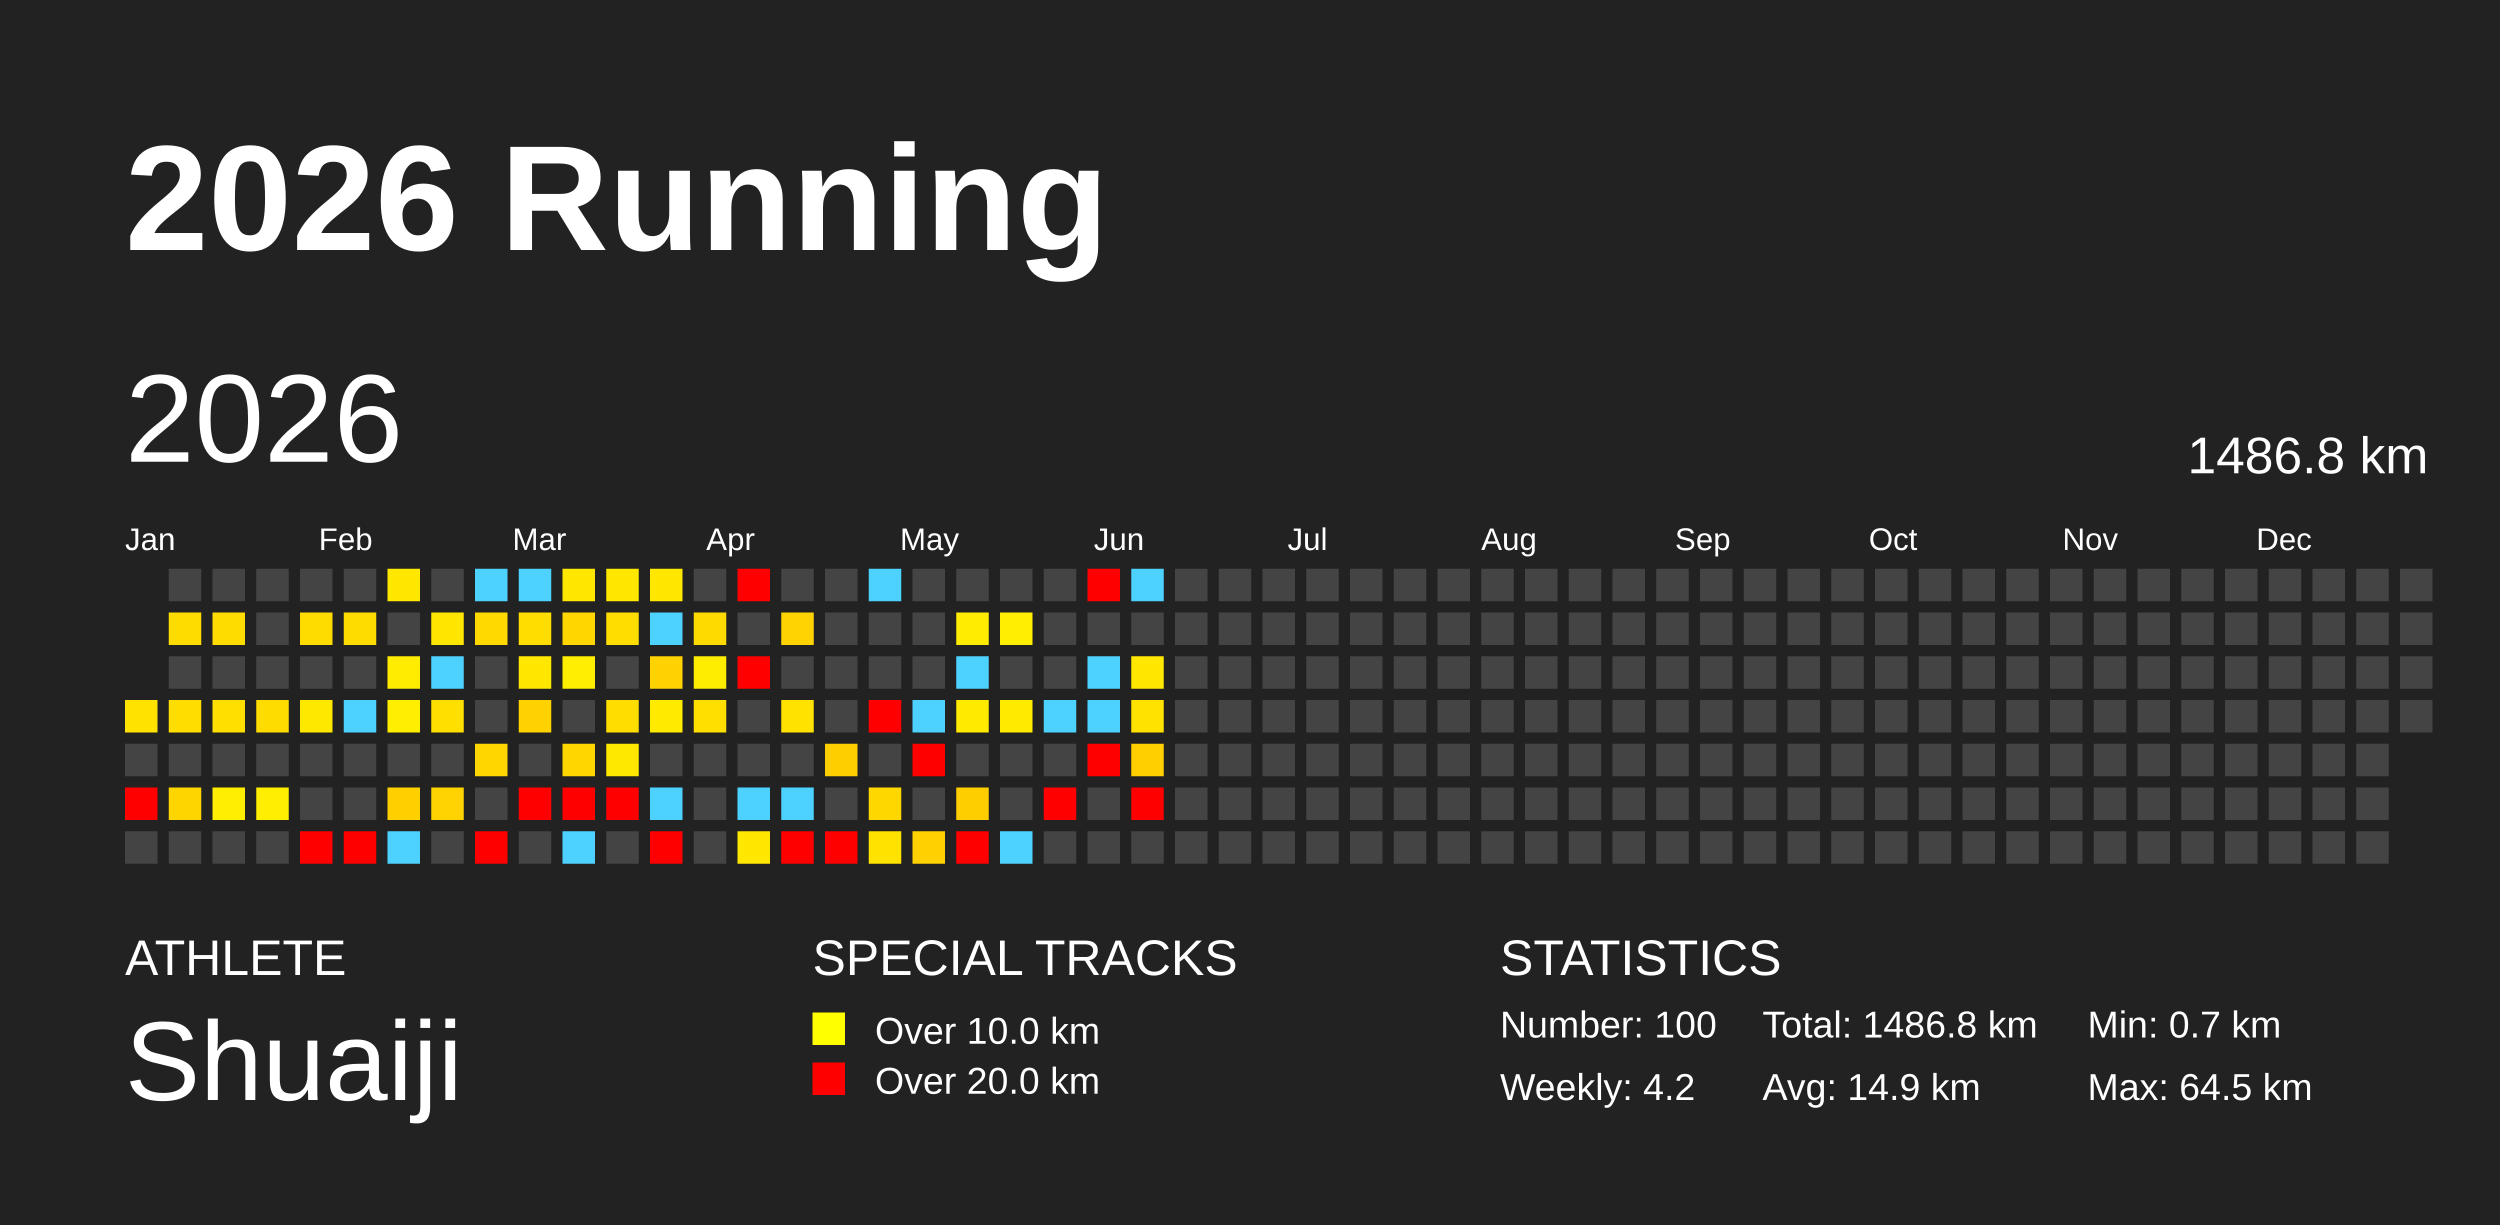
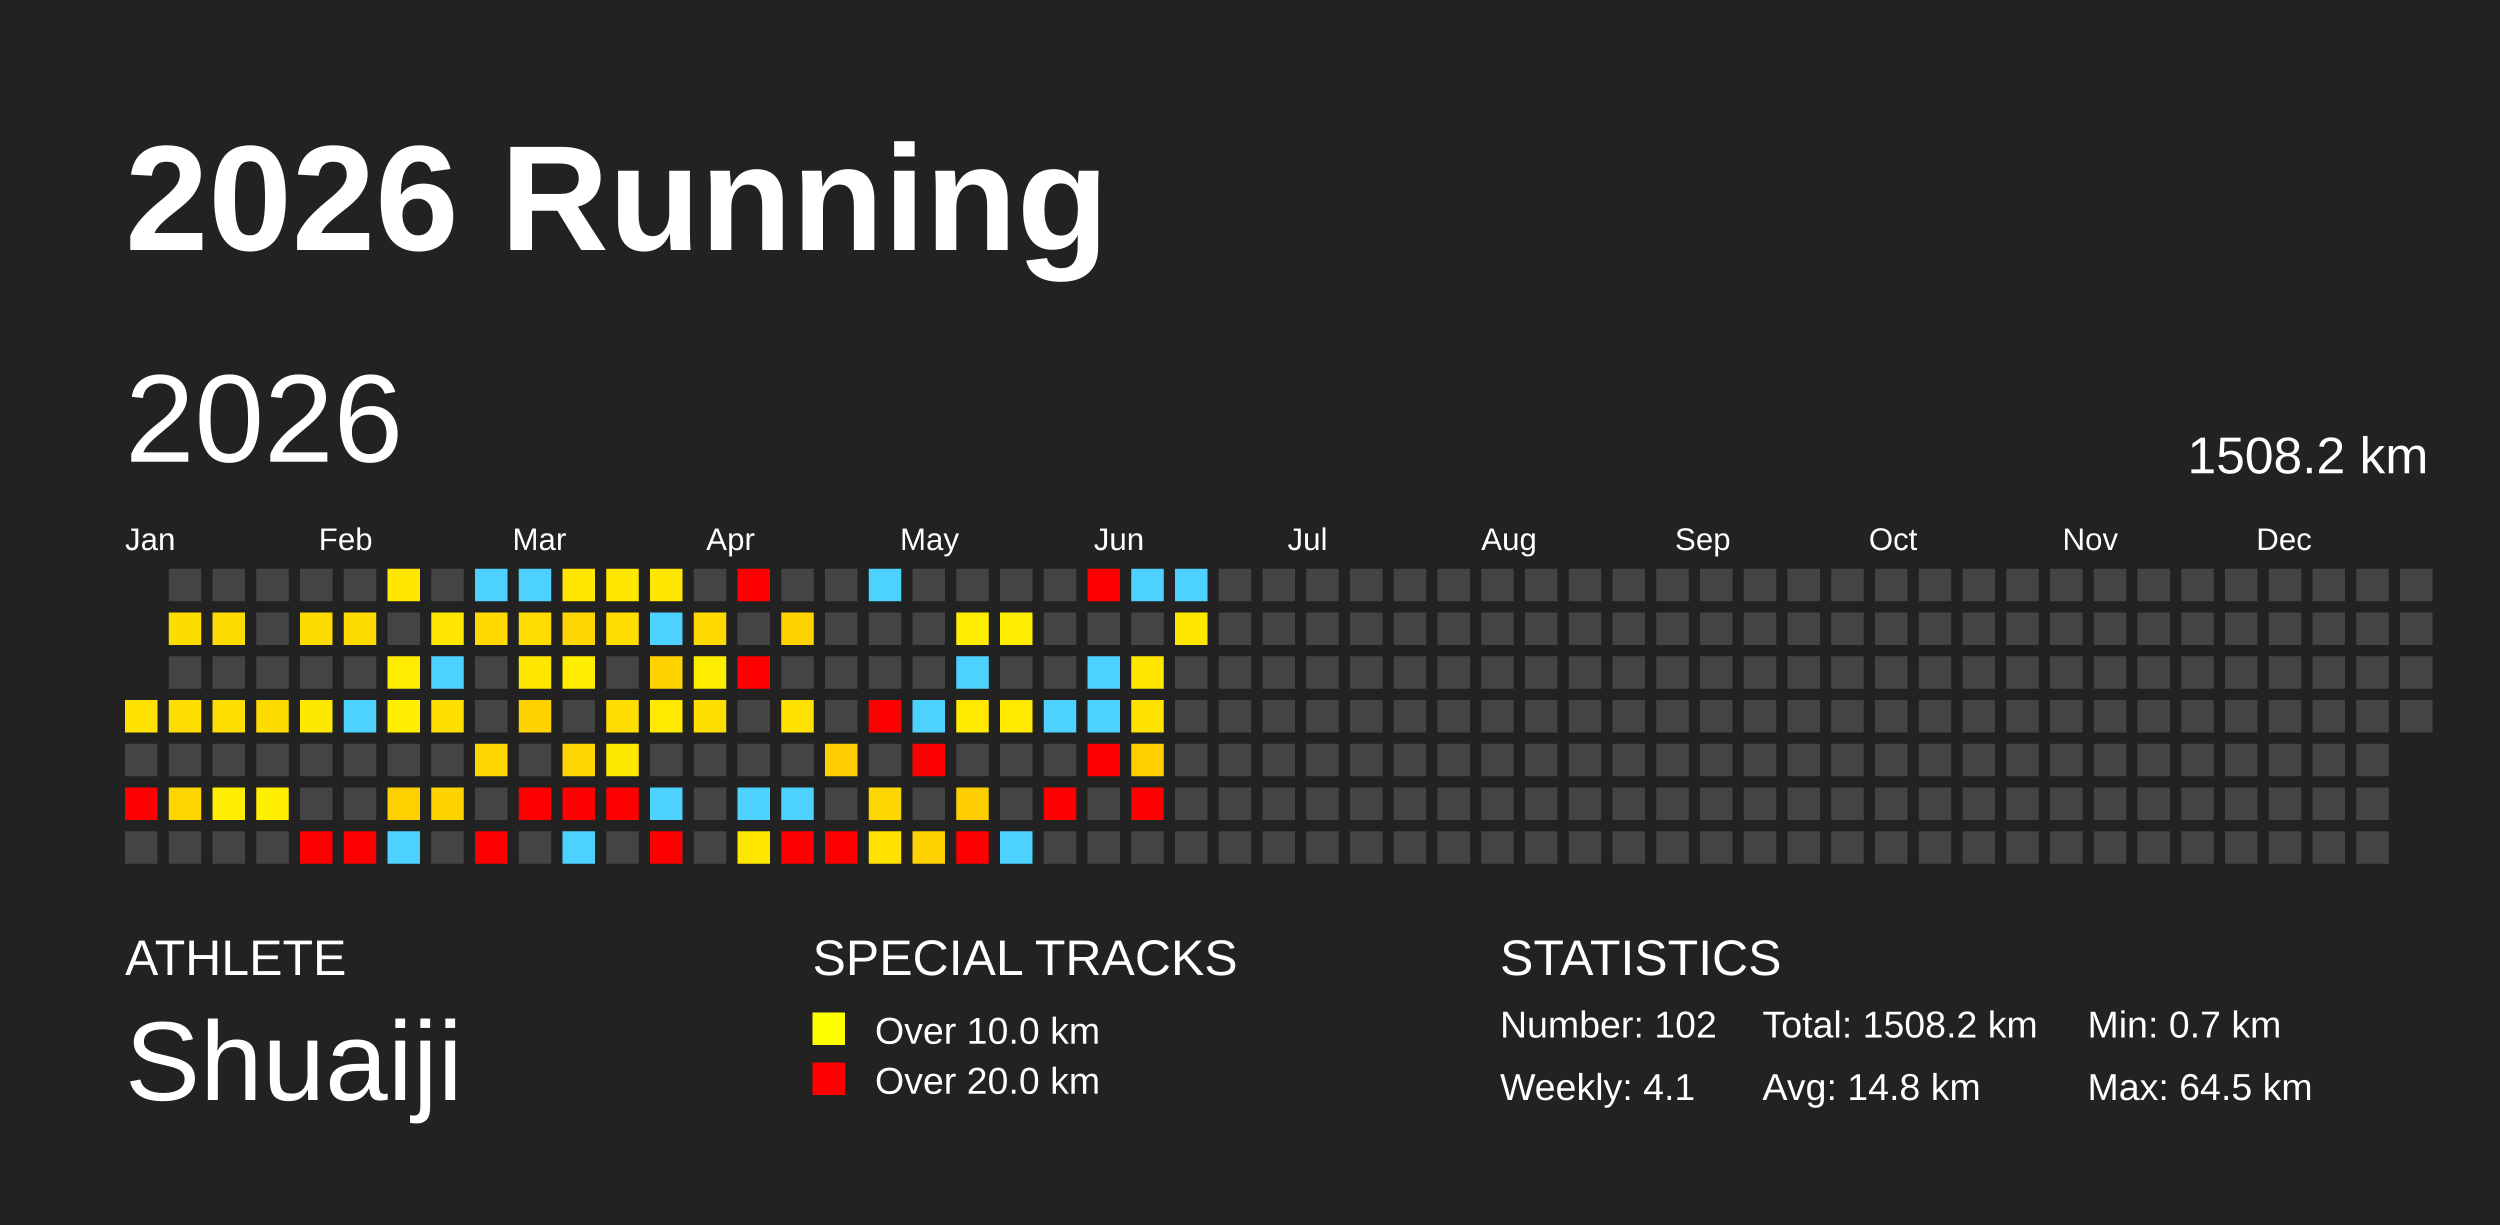
<svg xmlns="http://www.w3.org/2000/svg" baseProfile="full" height="98mm" version="1.1" viewBox="0,0,200,98" width="200mm">
  <defs />
  <rect fill="#222222" height="98" width="200" x="0" y="0" />
  <text fill="#FFFFFF" style="font-size:12px; font-family:Arial; font-weight:bold;" x="10" y="20">2026 Running</text>
  <text fill="#FFFFFF" style="font-size:4px; font-family:Arial" x="10" y="78">ATHLETE</text>
  <text fill="#FFFFFF" style="font-size:9px; font-family:Arial" x="10" y="88">Shuaiji</text>
  <text fill="#FFFFFF" style="font-size:4px; font-family:Arial" x="65" y="78">SPECIAL TRACKS</text>
  <rect fill="yellow" height="2.6" width="2.6" x="65" y="81" />
  <text fill="#FFFFFF" style="font-size:3px; font-family:Arial" x="70" y="83.5">Over 10.0 km</text>
  <rect fill="red" height="2.6" width="2.6" x="65" y="85" />
  <text fill="#FFFFFF" style="font-size:3px; font-family:Arial" x="70" y="87.5">Over 20.0 km</text>
  <text fill="#FFFFFF" style="font-size:4px; font-family:Arial" x="120" y="78">STATISTICS</text>
-   <text fill="#FFFFFF" style="font-size:3px; font-family:Arial" x="120" y="83">Number: 100</text>
-   <text fill="#FFFFFF" style="font-size:3px; font-family:Arial" x="120" y="88">Weekly: 4.2</text>
-   <text fill="#FFFFFF" style="font-size:3px; font-family:Arial" x="141" y="83">Total: 1486.8 km</text>
-   <text fill="#FFFFFF" style="font-size:3px; font-family:Arial" x="141" y="88">Avg: 14.9 km</text>
+   <text fill="#FFFFFF" style="font-size:3px; font-family:Arial" x="120" y="83">Number: 102</text>
+   <text fill="#FFFFFF" style="font-size:3px; font-family:Arial" x="120" y="88">Weekly: 4.1</text>
+   <text fill="#FFFFFF" style="font-size:3px; font-family:Arial" x="141" y="83">Total: 1508.2 km</text>
+   <text fill="#FFFFFF" style="font-size:3px; font-family:Arial" x="141" y="88">Avg: 14.8 km</text>
  <text fill="#FFFFFF" style="font-size:3px; font-family:Arial" x="167" y="83">Min: 0.7 km</text>
  <text fill="#FFFFFF" style="font-size:3px; font-family:Arial" x="167" y="88">Max: 64.5 km</text>
  <text dominant-baseline="hanging" fill="#FFFFFF" style="font-size:10.0px; font-family:Arial;" x="10" y="30">2026</text>
-   <text dominant-baseline="hanging" fill="#FFFFFF" style="font-size:4.125px; font-family:Arial;" x="175" y="35">1486.8 km</text>
+   <text dominant-baseline="hanging" fill="#FFFFFF" style="font-size:4.125px; font-family:Arial;" x="175" y="35">1508.2 km</text>
  <text fill="#FFFFFF" style="font-size:2.5px; font-family:Arial" x="10.0" y="44">Jan</text>
  <text fill="#FFFFFF" style="font-size:2.5px; font-family:Arial" x="25.5" y="44">Feb</text>
  <text fill="#FFFFFF" style="font-size:2.5px; font-family:Arial" x="41.0" y="44">Mar</text>
  <text fill="#FFFFFF" style="font-size:2.5px; font-family:Arial" x="56.5" y="44">Apr</text>
  <text fill="#FFFFFF" style="font-size:2.5px; font-family:Arial" x="72.0" y="44">May</text>
  <text fill="#FFFFFF" style="font-size:2.5px; font-family:Arial" x="87.5" y="44">Jun</text>
  <text fill="#FFFFFF" style="font-size:2.5px; font-family:Arial" x="103.0" y="44">Jul</text>
  <text fill="#FFFFFF" style="font-size:2.5px; font-family:Arial" x="118.5" y="44">Aug</text>
  <text fill="#FFFFFF" style="font-size:2.5px; font-family:Arial" x="134.0" y="44">Sep</text>
  <text fill="#FFFFFF" style="font-size:2.5px; font-family:Arial" x="149.5" y="44">Oct</text>
  <text fill="#FFFFFF" style="font-size:2.5px; font-family:Arial" x="165.0" y="44">Nov</text>
  <text fill="#FFFFFF" style="font-size:2.5px; font-family:Arial" x="180.5" y="44">Dec</text>
  <rect fill="#ffe200" height="2.6" width="2.6" x="10.0" y="56.0" />
  <rect fill="#444444" height="2.6" width="2.6" x="10.0" y="59.5" />
  <rect fill="red" height="2.6" width="2.6" x="10.0" y="63.0" />
  <rect fill="#444444" height="2.6" width="2.6" x="10.0" y="66.5" />
  <rect fill="#444444" height="2.6" width="2.6" x="13.5" y="45.5" />
  <rect fill="#ffdc00" height="2.6" width="2.6" x="13.5" y="49.0" />
  <rect fill="#444444" height="2.6" width="2.6" x="13.5" y="52.5" />
  <rect fill="#ffdd00" height="2.6" width="2.6" x="13.5" y="56.0" />
  <rect fill="#444444" height="2.6" width="2.6" x="13.5" y="59.5" />
  <rect fill="#ffd500" height="2.6" width="2.6" x="13.5" y="63.0" />
  <rect fill="#444444" height="2.6" width="2.6" x="13.5" y="66.5" />
  <rect fill="#444444" height="2.6" width="2.6" x="17.0" y="45.5" />
  <rect fill="#ffdc00" height="2.6" width="2.6" x="17.0" y="49.0" />
  <rect fill="#444444" height="2.6" width="2.6" x="17.0" y="52.5" />
  <rect fill="#ffdf00" height="2.6" width="2.6" x="17.0" y="56.0" />
  <rect fill="#444444" height="2.6" width="2.6" x="17.0" y="59.5" />
  <rect fill="#ffee00" height="2.6" width="2.6" x="17.0" y="63.0" />
  <rect fill="#444444" height="2.6" width="2.6" x="17.0" y="66.5" />
  <rect fill="#444444" height="2.6" width="2.6" x="20.5" y="45.5" />
  <rect fill="#444444" height="2.6" width="2.6" x="20.5" y="49.0" />
  <rect fill="#444444" height="2.6" width="2.6" x="20.5" y="52.5" />
  <rect fill="#ffdc00" height="2.6" width="2.6" x="20.5" y="56.0" />
  <rect fill="#444444" height="2.6" width="2.6" x="20.5" y="59.5" />
  <rect fill="#ffee00" height="2.6" width="2.6" x="20.5" y="63.0" />
  <rect fill="#444444" height="2.6" width="2.6" x="20.5" y="66.5" />
  <rect fill="#444444" height="2.6" width="2.6" x="24.0" y="45.5" />
  <rect fill="#ffdc00" height="2.6" width="2.6" x="24.0" y="49.0" />
  <rect fill="#444444" height="2.6" width="2.6" x="24.0" y="52.5" />
  <rect fill="#ffe800" height="2.6" width="2.6" x="24.0" y="56.0" />
  <rect fill="#444444" height="2.6" width="2.6" x="24.0" y="59.5" />
  <rect fill="#444444" height="2.6" width="2.6" x="24.0" y="63.0" />
  <rect fill="red" height="2.6" width="2.6" x="24.0" y="66.5" />
  <rect fill="#444444" height="2.6" width="2.6" x="27.5" y="45.5" />
  <rect fill="#ffdc00" height="2.6" width="2.6" x="27.5" y="49.0" />
  <rect fill="#444444" height="2.6" width="2.6" x="27.5" y="52.5" />
  <rect fill="#4dd2ff" height="2.6" width="2.6" x="27.5" y="56.0" />
  <rect fill="#444444" height="2.6" width="2.6" x="27.5" y="59.5" />
  <rect fill="#444444" height="2.6" width="2.6" x="27.5" y="63.0" />
  <rect fill="red" height="2.6" width="2.6" x="27.5" y="66.5" />
  <rect fill="#ffe700" height="2.6" width="2.6" x="31.0" y="45.5" />
  <rect fill="#444444" height="2.6" width="2.6" x="31.0" y="49.0" />
  <rect fill="#ffec00" height="2.6" width="2.6" x="31.0" y="52.5" />
  <rect fill="#ffee00" height="2.6" width="2.6" x="31.0" y="56.0" />
  <rect fill="#444444" height="2.6" width="2.6" x="31.0" y="59.5" />
  <rect fill="#ffd000" height="2.6" width="2.6" x="31.0" y="63.0" />
  <rect fill="#4dd2ff" height="2.6" width="2.6" x="31.0" y="66.5" />
  <rect fill="#444444" height="2.6" width="2.6" x="34.5" y="45.5" />
  <rect fill="#ffe600" height="2.6" width="2.6" x="34.5" y="49.0" />
  <rect fill="#4dd2ff" height="2.6" width="2.6" x="34.5" y="52.5" />
  <rect fill="#ffdf00" height="2.6" width="2.6" x="34.5" y="56.0" />
  <rect fill="#444444" height="2.6" width="2.6" x="34.5" y="59.5" />
  <rect fill="#ffd300" height="2.6" width="2.6" x="34.5" y="63.0" />
  <rect fill="#444444" height="2.6" width="2.6" x="34.5" y="66.5" />
  <rect fill="#4dd2ff" height="2.6" width="2.6" x="38.0" y="45.5" />
  <rect fill="#ffd900" height="2.6" width="2.6" x="38.0" y="49.0" />
  <rect fill="#444444" height="2.6" width="2.6" x="38.0" y="52.5" />
  <rect fill="#444444" height="2.6" width="2.6" x="38.0" y="56.0" />
  <rect fill="#ffd600" height="2.6" width="2.6" x="38.0" y="59.5" />
  <rect fill="#444444" height="2.6" width="2.6" x="38.0" y="63.0" />
  <rect fill="red" height="2.6" width="2.6" x="38.0" y="66.5" />
  <rect fill="#4dd2ff" height="2.6" width="2.6" x="41.5" y="45.5" />
  <rect fill="#ffdd00" height="2.6" width="2.6" x="41.5" y="49.0" />
  <rect fill="#ffe700" height="2.6" width="2.6" x="41.5" y="52.5" />
  <rect fill="#ffd200" height="2.6" width="2.6" x="41.5" y="56.0" />
  <rect fill="#444444" height="2.6" width="2.6" x="41.5" y="59.5" />
  <rect fill="red" height="2.6" width="2.6" x="41.5" y="63.0" />
  <rect fill="#444444" height="2.6" width="2.6" x="41.5" y="66.5" />
  <rect fill="#ffe700" height="2.6" width="2.6" x="45.0" y="45.5" />
  <rect fill="#ffd600" height="2.6" width="2.6" x="45.0" y="49.0" />
  <rect fill="#ffee00" height="2.6" width="2.6" x="45.0" y="52.5" />
  <rect fill="#444444" height="2.6" width="2.6" x="45.0" y="56.0" />
  <rect fill="#ffd600" height="2.6" width="2.6" x="45.0" y="59.5" />
  <rect fill="red" height="2.6" width="2.6" x="45.0" y="63.0" />
  <rect fill="#4dd2ff" height="2.6" width="2.6" x="45.0" y="66.5" />
  <rect fill="#ffe700" height="2.6" width="2.6" x="48.5" y="45.5" />
  <rect fill="#ffdd00" height="2.6" width="2.6" x="48.5" y="49.0" />
  <rect fill="#444444" height="2.6" width="2.6" x="48.5" y="52.5" />
  <rect fill="#ffdd00" height="2.6" width="2.6" x="48.5" y="56.0" />
  <rect fill="#ffe800" height="2.6" width="2.6" x="48.5" y="59.5" />
  <rect fill="red" height="2.6" width="2.6" x="48.5" y="63.0" />
  <rect fill="#444444" height="2.6" width="2.6" x="48.5" y="66.5" />
  <rect fill="#ffe700" height="2.6" width="2.6" x="52.0" y="45.5" />
  <rect fill="#4dd2ff" height="2.6" width="2.6" x="52.0" y="49.0" />
  <rect fill="#ffd200" height="2.6" width="2.6" x="52.0" y="52.5" />
  <rect fill="#ffea00" height="2.6" width="2.6" x="52.0" y="56.0" />
  <rect fill="#444444" height="2.6" width="2.6" x="52.0" y="59.5" />
  <rect fill="#4dd2ff" height="2.6" width="2.6" x="52.0" y="63.0" />
  <rect fill="red" height="2.6" width="2.6" x="52.0" y="66.5" />
  <rect fill="#444444" height="2.6" width="2.6" x="55.5" y="45.5" />
  <rect fill="#ffda00" height="2.6" width="2.6" x="55.5" y="49.0" />
  <rect fill="#ffed00" height="2.6" width="2.6" x="55.5" y="52.5" />
  <rect fill="#ffdf00" height="2.6" width="2.6" x="55.5" y="56.0" />
  <rect fill="#444444" height="2.6" width="2.6" x="55.5" y="59.5" />
  <rect fill="#444444" height="2.6" width="2.6" x="55.5" y="63.0" />
  <rect fill="#444444" height="2.6" width="2.6" x="55.5" y="66.5" />
  <rect fill="red" height="2.6" width="2.6" x="59.0" y="45.5" />
  <rect fill="#444444" height="2.6" width="2.6" x="59.0" y="49.0" />
  <rect fill="red" height="2.6" width="2.6" x="59.0" y="52.5" />
  <rect fill="#444444" height="2.6" width="2.6" x="59.0" y="56.0" />
  <rect fill="#444444" height="2.6" width="2.6" x="59.0" y="59.5" />
  <rect fill="#4dd2ff" height="2.6" width="2.6" x="59.0" y="63.0" />
  <rect fill="#ffe700" height="2.6" width="2.6" x="59.0" y="66.5" />
  <rect fill="#444444" height="2.6" width="2.6" x="62.5" y="45.5" />
  <rect fill="#ffd300" height="2.6" width="2.6" x="62.5" y="49.0" />
  <rect fill="#444444" height="2.6" width="2.6" x="62.5" y="52.5" />
  <rect fill="#ffe200" height="2.6" width="2.6" x="62.5" y="56.0" />
  <rect fill="#444444" height="2.6" width="2.6" x="62.5" y="59.5" />
  <rect fill="#4dd2ff" height="2.6" width="2.6" x="62.5" y="63.0" />
  <rect fill="red" height="2.6" width="2.6" x="62.5" y="66.5" />
  <rect fill="#444444" height="2.6" width="2.6" x="66.0" y="45.5" />
  <rect fill="#444444" height="2.6" width="2.6" x="66.0" y="49.0" />
  <rect fill="#444444" height="2.6" width="2.6" x="66.0" y="52.5" />
  <rect fill="#444444" height="2.6" width="2.6" x="66.0" y="56.0" />
  <rect fill="#ffce00" height="2.6" width="2.6" x="66.0" y="59.5" />
  <rect fill="#444444" height="2.6" width="2.6" x="66.0" y="63.0" />
  <rect fill="red" height="2.6" width="2.6" x="66.0" y="66.5" />
  <rect fill="#4dd2ff" height="2.6" width="2.6" x="69.5" y="45.5" />
  <rect fill="#444444" height="2.6" width="2.6" x="69.5" y="49.0" />
  <rect fill="#444444" height="2.6" width="2.6" x="69.5" y="52.5" />
  <rect fill="red" height="2.6" width="2.6" x="69.5" y="56.0" />
  <rect fill="#444444" height="2.6" width="2.6" x="69.5" y="59.5" />
  <rect fill="#ffd700" height="2.6" width="2.6" x="69.5" y="63.0" />
  <rect fill="#ffe200" height="2.6" width="2.6" x="69.5" y="66.5" />
  <rect fill="#444444" height="2.6" width="2.6" x="73.0" y="45.5" />
  <rect fill="#444444" height="2.6" width="2.6" x="73.0" y="49.0" />
  <rect fill="#444444" height="2.6" width="2.6" x="73.0" y="52.5" />
  <rect fill="#4dd2ff" height="2.6" width="2.6" x="73.0" y="56.0" />
  <rect fill="red" height="2.6" width="2.6" x="73.0" y="59.5" />
  <rect fill="#444444" height="2.6" width="2.6" x="73.0" y="63.0" />
  <rect fill="#ffd100" height="2.6" width="2.6" x="73.0" y="66.5" />
  <rect fill="#444444" height="2.6" width="2.6" x="76.5" y="45.5" />
  <rect fill="#ffec00" height="2.6" width="2.6" x="76.5" y="49.0" />
  <rect fill="#4dd2ff" height="2.6" width="2.6" x="76.5" y="52.5" />
  <rect fill="#ffea00" height="2.6" width="2.6" x="76.5" y="56.0" />
  <rect fill="#444444" height="2.6" width="2.6" x="76.5" y="59.5" />
  <rect fill="#ffce00" height="2.6" width="2.6" x="76.5" y="63.0" />
  <rect fill="red" height="2.6" width="2.6" x="76.5" y="66.5" />
  <rect fill="#444444" height="2.6" width="2.6" x="80.0" y="45.5" />
  <rect fill="#ffee00" height="2.6" width="2.6" x="80.0" y="49.0" />
  <rect fill="#444444" height="2.6" width="2.6" x="80.0" y="52.5" />
  <rect fill="#ffea00" height="2.6" width="2.6" x="80.0" y="56.0" />
  <rect fill="#444444" height="2.6" width="2.6" x="80.0" y="59.5" />
  <rect fill="#444444" height="2.6" width="2.6" x="80.0" y="63.0" />
  <rect fill="#4dd2ff" height="2.6" width="2.6" x="80.0" y="66.5" />
  <rect fill="#444444" height="2.6" width="2.6" x="83.5" y="45.5" />
  <rect fill="#444444" height="2.6" width="2.6" x="83.5" y="49.0" />
  <rect fill="#444444" height="2.6" width="2.6" x="83.5" y="52.5" />
  <rect fill="#4dd2ff" height="2.6" width="2.6" x="83.5" y="56.0" />
  <rect fill="#444444" height="2.6" width="2.6" x="83.5" y="59.5" />
  <rect fill="red" height="2.6" width="2.6" x="83.5" y="63.0" />
  <rect fill="#444444" height="2.6" width="2.6" x="83.5" y="66.5" />
  <rect fill="red" height="2.6" width="2.6" x="87.0" y="45.5" />
  <rect fill="#444444" height="2.6" width="2.6" x="87.0" y="49.0" />
  <rect fill="#4dd2ff" height="2.6" width="2.6" x="87.0" y="52.5" />
  <rect fill="#4dd2ff" height="2.6" width="2.6" x="87.0" y="56.0" />
  <rect fill="red" height="2.6" width="2.6" x="87.0" y="59.5" />
  <rect fill="#444444" height="2.6" width="2.6" x="87.0" y="63.0" />
  <rect fill="#444444" height="2.6" width="2.6" x="87.0" y="66.5" />
  <rect fill="#4dd2ff" height="2.6" width="2.6" x="90.5" y="45.5" />
  <rect fill="#444444" height="2.6" width="2.6" x="90.5" y="49.0" />
  <rect fill="#ffe700" height="2.6" width="2.6" x="90.5" y="52.5" />
  <rect fill="#ffe200" height="2.6" width="2.6" x="90.5" y="56.0" />
  <rect fill="#ffcf00" height="2.6" width="2.6" x="90.5" y="59.5" />
  <rect fill="red" height="2.6" width="2.6" x="90.5" y="63.0" />
  <rect fill="#444444" height="2.6" width="2.6" x="90.5" y="66.5" />
-   <rect fill="#444444" height="2.6" width="2.6" x="94.0" y="45.5" />
-   <rect fill="#444444" height="2.6" width="2.6" x="94.0" y="49.0" />
+   <rect fill="#4dd2ff" height="2.6" width="2.6" x="94.0" y="45.5" />
+   <rect fill="#ffe700" height="2.6" width="2.6" x="94.0" y="49.0" />
  <rect fill="#444444" height="2.6" width="2.6" x="94.0" y="52.5" />
  <rect fill="#444444" height="2.6" width="2.6" x="94.0" y="56.0" />
  <rect fill="#444444" height="2.6" width="2.6" x="94.0" y="59.5" />
  <rect fill="#444444" height="2.6" width="2.6" x="94.0" y="63.0" />
  <rect fill="#444444" height="2.6" width="2.6" x="94.0" y="66.5" />
  <rect fill="#444444" height="2.6" width="2.6" x="97.5" y="45.5" />
  <rect fill="#444444" height="2.6" width="2.6" x="97.5" y="49.0" />
  <rect fill="#444444" height="2.6" width="2.6" x="97.5" y="52.5" />
  <rect fill="#444444" height="2.6" width="2.6" x="97.5" y="56.0" />
  <rect fill="#444444" height="2.6" width="2.6" x="97.5" y="59.5" />
  <rect fill="#444444" height="2.6" width="2.6" x="97.5" y="63.0" />
  <rect fill="#444444" height="2.6" width="2.6" x="97.5" y="66.5" />
  <rect fill="#444444" height="2.6" width="2.6" x="101.0" y="45.5" />
  <rect fill="#444444" height="2.6" width="2.6" x="101.0" y="49.0" />
  <rect fill="#444444" height="2.6" width="2.6" x="101.0" y="52.5" />
  <rect fill="#444444" height="2.6" width="2.6" x="101.0" y="56.0" />
  <rect fill="#444444" height="2.6" width="2.6" x="101.0" y="59.5" />
  <rect fill="#444444" height="2.6" width="2.6" x="101.0" y="63.0" />
  <rect fill="#444444" height="2.6" width="2.6" x="101.0" y="66.5" />
  <rect fill="#444444" height="2.6" width="2.6" x="104.5" y="45.5" />
  <rect fill="#444444" height="2.6" width="2.6" x="104.5" y="49.0" />
  <rect fill="#444444" height="2.6" width="2.6" x="104.5" y="52.5" />
  <rect fill="#444444" height="2.6" width="2.6" x="104.5" y="56.0" />
  <rect fill="#444444" height="2.6" width="2.6" x="104.5" y="59.5" />
  <rect fill="#444444" height="2.6" width="2.6" x="104.5" y="63.0" />
  <rect fill="#444444" height="2.6" width="2.6" x="104.5" y="66.5" />
  <rect fill="#444444" height="2.6" width="2.6" x="108.0" y="45.5" />
  <rect fill="#444444" height="2.6" width="2.6" x="108.0" y="49.0" />
  <rect fill="#444444" height="2.6" width="2.6" x="108.0" y="52.5" />
  <rect fill="#444444" height="2.6" width="2.6" x="108.0" y="56.0" />
  <rect fill="#444444" height="2.6" width="2.6" x="108.0" y="59.5" />
  <rect fill="#444444" height="2.6" width="2.6" x="108.0" y="63.0" />
  <rect fill="#444444" height="2.6" width="2.6" x="108.0" y="66.5" />
  <rect fill="#444444" height="2.6" width="2.6" x="111.5" y="45.5" />
  <rect fill="#444444" height="2.6" width="2.6" x="111.5" y="49.0" />
  <rect fill="#444444" height="2.6" width="2.6" x="111.5" y="52.5" />
  <rect fill="#444444" height="2.6" width="2.6" x="111.5" y="56.0" />
  <rect fill="#444444" height="2.6" width="2.6" x="111.5" y="59.5" />
  <rect fill="#444444" height="2.6" width="2.6" x="111.5" y="63.0" />
  <rect fill="#444444" height="2.6" width="2.6" x="111.5" y="66.5" />
  <rect fill="#444444" height="2.6" width="2.6" x="115.0" y="45.5" />
  <rect fill="#444444" height="2.6" width="2.6" x="115.0" y="49.0" />
  <rect fill="#444444" height="2.6" width="2.6" x="115.0" y="52.5" />
  <rect fill="#444444" height="2.6" width="2.6" x="115.0" y="56.0" />
  <rect fill="#444444" height="2.6" width="2.6" x="115.0" y="59.5" />
  <rect fill="#444444" height="2.6" width="2.6" x="115.0" y="63.0" />
  <rect fill="#444444" height="2.6" width="2.6" x="115.0" y="66.5" />
  <rect fill="#444444" height="2.6" width="2.6" x="118.5" y="45.5" />
  <rect fill="#444444" height="2.6" width="2.6" x="118.5" y="49.0" />
  <rect fill="#444444" height="2.6" width="2.6" x="118.5" y="52.5" />
  <rect fill="#444444" height="2.6" width="2.6" x="118.5" y="56.0" />
  <rect fill="#444444" height="2.6" width="2.6" x="118.5" y="59.5" />
  <rect fill="#444444" height="2.6" width="2.6" x="118.5" y="63.0" />
  <rect fill="#444444" height="2.6" width="2.6" x="118.5" y="66.5" />
  <rect fill="#444444" height="2.6" width="2.6" x="122.0" y="45.5" />
  <rect fill="#444444" height="2.6" width="2.6" x="122.0" y="49.0" />
  <rect fill="#444444" height="2.6" width="2.6" x="122.0" y="52.5" />
  <rect fill="#444444" height="2.6" width="2.6" x="122.0" y="56.0" />
  <rect fill="#444444" height="2.6" width="2.6" x="122.0" y="59.5" />
  <rect fill="#444444" height="2.6" width="2.6" x="122.0" y="63.0" />
  <rect fill="#444444" height="2.6" width="2.6" x="122.0" y="66.5" />
  <rect fill="#444444" height="2.6" width="2.6" x="125.5" y="45.5" />
  <rect fill="#444444" height="2.6" width="2.6" x="125.5" y="49.0" />
  <rect fill="#444444" height="2.6" width="2.6" x="125.5" y="52.5" />
  <rect fill="#444444" height="2.6" width="2.6" x="125.5" y="56.0" />
  <rect fill="#444444" height="2.6" width="2.6" x="125.5" y="59.5" />
  <rect fill="#444444" height="2.6" width="2.6" x="125.5" y="63.0" />
  <rect fill="#444444" height="2.6" width="2.6" x="125.5" y="66.5" />
  <rect fill="#444444" height="2.6" width="2.6" x="129.0" y="45.5" />
  <rect fill="#444444" height="2.6" width="2.6" x="129.0" y="49.0" />
  <rect fill="#444444" height="2.6" width="2.6" x="129.0" y="52.5" />
  <rect fill="#444444" height="2.6" width="2.6" x="129.0" y="56.0" />
  <rect fill="#444444" height="2.6" width="2.6" x="129.0" y="59.5" />
  <rect fill="#444444" height="2.6" width="2.6" x="129.0" y="63.0" />
  <rect fill="#444444" height="2.6" width="2.6" x="129.0" y="66.5" />
  <rect fill="#444444" height="2.6" width="2.6" x="132.5" y="45.5" />
  <rect fill="#444444" height="2.6" width="2.6" x="132.5" y="49.0" />
  <rect fill="#444444" height="2.6" width="2.6" x="132.5" y="52.5" />
  <rect fill="#444444" height="2.6" width="2.6" x="132.5" y="56.0" />
  <rect fill="#444444" height="2.6" width="2.6" x="132.5" y="59.5" />
  <rect fill="#444444" height="2.6" width="2.6" x="132.5" y="63.0" />
  <rect fill="#444444" height="2.6" width="2.6" x="132.5" y="66.5" />
  <rect fill="#444444" height="2.6" width="2.6" x="136.0" y="45.5" />
  <rect fill="#444444" height="2.6" width="2.6" x="136.0" y="49.0" />
  <rect fill="#444444" height="2.6" width="2.6" x="136.0" y="52.5" />
  <rect fill="#444444" height="2.6" width="2.6" x="136.0" y="56.0" />
  <rect fill="#444444" height="2.6" width="2.6" x="136.0" y="59.5" />
  <rect fill="#444444" height="2.6" width="2.6" x="136.0" y="63.0" />
  <rect fill="#444444" height="2.6" width="2.6" x="136.0" y="66.5" />
  <rect fill="#444444" height="2.6" width="2.6" x="139.5" y="45.5" />
  <rect fill="#444444" height="2.6" width="2.6" x="139.5" y="49.0" />
  <rect fill="#444444" height="2.6" width="2.6" x="139.5" y="52.5" />
  <rect fill="#444444" height="2.6" width="2.6" x="139.5" y="56.0" />
  <rect fill="#444444" height="2.6" width="2.6" x="139.5" y="59.5" />
  <rect fill="#444444" height="2.6" width="2.6" x="139.5" y="63.0" />
  <rect fill="#444444" height="2.6" width="2.6" x="139.5" y="66.5" />
  <rect fill="#444444" height="2.6" width="2.6" x="143.0" y="45.5" />
  <rect fill="#444444" height="2.6" width="2.6" x="143.0" y="49.0" />
  <rect fill="#444444" height="2.6" width="2.6" x="143.0" y="52.5" />
  <rect fill="#444444" height="2.6" width="2.6" x="143.0" y="56.0" />
  <rect fill="#444444" height="2.6" width="2.6" x="143.0" y="59.5" />
  <rect fill="#444444" height="2.6" width="2.6" x="143.0" y="63.0" />
  <rect fill="#444444" height="2.6" width="2.6" x="143.0" y="66.5" />
  <rect fill="#444444" height="2.6" width="2.6" x="146.5" y="45.5" />
  <rect fill="#444444" height="2.6" width="2.6" x="146.5" y="49.0" />
  <rect fill="#444444" height="2.6" width="2.6" x="146.5" y="52.5" />
  <rect fill="#444444" height="2.6" width="2.6" x="146.5" y="56.0" />
  <rect fill="#444444" height="2.6" width="2.6" x="146.5" y="59.5" />
  <rect fill="#444444" height="2.6" width="2.6" x="146.5" y="63.0" />
  <rect fill="#444444" height="2.6" width="2.6" x="146.5" y="66.5" />
  <rect fill="#444444" height="2.6" width="2.6" x="150.0" y="45.5" />
  <rect fill="#444444" height="2.6" width="2.6" x="150.0" y="49.0" />
  <rect fill="#444444" height="2.6" width="2.6" x="150.0" y="52.5" />
  <rect fill="#444444" height="2.6" width="2.6" x="150.0" y="56.0" />
  <rect fill="#444444" height="2.6" width="2.6" x="150.0" y="59.5" />
  <rect fill="#444444" height="2.6" width="2.6" x="150.0" y="63.0" />
  <rect fill="#444444" height="2.6" width="2.6" x="150.0" y="66.5" />
  <rect fill="#444444" height="2.6" width="2.6" x="153.5" y="45.5" />
  <rect fill="#444444" height="2.6" width="2.6" x="153.5" y="49.0" />
  <rect fill="#444444" height="2.6" width="2.6" x="153.5" y="52.5" />
  <rect fill="#444444" height="2.6" width="2.6" x="153.5" y="56.0" />
  <rect fill="#444444" height="2.6" width="2.6" x="153.5" y="59.5" />
  <rect fill="#444444" height="2.6" width="2.6" x="153.5" y="63.0" />
  <rect fill="#444444" height="2.6" width="2.6" x="153.5" y="66.5" />
  <rect fill="#444444" height="2.6" width="2.6" x="157.0" y="45.5" />
  <rect fill="#444444" height="2.6" width="2.6" x="157.0" y="49.0" />
  <rect fill="#444444" height="2.6" width="2.6" x="157.0" y="52.5" />
  <rect fill="#444444" height="2.6" width="2.6" x="157.0" y="56.0" />
  <rect fill="#444444" height="2.6" width="2.6" x="157.0" y="59.5" />
  <rect fill="#444444" height="2.6" width="2.6" x="157.0" y="63.0" />
  <rect fill="#444444" height="2.6" width="2.6" x="157.0" y="66.5" />
  <rect fill="#444444" height="2.6" width="2.6" x="160.5" y="45.5" />
  <rect fill="#444444" height="2.6" width="2.6" x="160.5" y="49.0" />
  <rect fill="#444444" height="2.6" width="2.6" x="160.5" y="52.5" />
  <rect fill="#444444" height="2.6" width="2.6" x="160.5" y="56.0" />
  <rect fill="#444444" height="2.6" width="2.6" x="160.5" y="59.5" />
  <rect fill="#444444" height="2.6" width="2.6" x="160.5" y="63.0" />
  <rect fill="#444444" height="2.6" width="2.6" x="160.5" y="66.5" />
  <rect fill="#444444" height="2.6" width="2.6" x="164.0" y="45.5" />
  <rect fill="#444444" height="2.6" width="2.6" x="164.0" y="49.0" />
  <rect fill="#444444" height="2.6" width="2.6" x="164.0" y="52.5" />
  <rect fill="#444444" height="2.6" width="2.6" x="164.0" y="56.0" />
  <rect fill="#444444" height="2.6" width="2.6" x="164.0" y="59.5" />
  <rect fill="#444444" height="2.6" width="2.6" x="164.0" y="63.0" />
  <rect fill="#444444" height="2.6" width="2.6" x="164.0" y="66.5" />
  <rect fill="#444444" height="2.6" width="2.6" x="167.5" y="45.5" />
  <rect fill="#444444" height="2.6" width="2.6" x="167.5" y="49.0" />
  <rect fill="#444444" height="2.6" width="2.6" x="167.5" y="52.5" />
  <rect fill="#444444" height="2.6" width="2.6" x="167.5" y="56.0" />
  <rect fill="#444444" height="2.6" width="2.6" x="167.5" y="59.5" />
  <rect fill="#444444" height="2.6" width="2.6" x="167.5" y="63.0" />
  <rect fill="#444444" height="2.6" width="2.6" x="167.5" y="66.5" />
  <rect fill="#444444" height="2.6" width="2.6" x="171.0" y="45.5" />
  <rect fill="#444444" height="2.6" width="2.6" x="171.0" y="49.0" />
  <rect fill="#444444" height="2.6" width="2.6" x="171.0" y="52.5" />
  <rect fill="#444444" height="2.6" width="2.6" x="171.0" y="56.0" />
  <rect fill="#444444" height="2.6" width="2.6" x="171.0" y="59.5" />
  <rect fill="#444444" height="2.6" width="2.6" x="171.0" y="63.0" />
  <rect fill="#444444" height="2.6" width="2.6" x="171.0" y="66.5" />
  <rect fill="#444444" height="2.6" width="2.6" x="174.5" y="45.5" />
  <rect fill="#444444" height="2.6" width="2.6" x="174.5" y="49.0" />
  <rect fill="#444444" height="2.6" width="2.6" x="174.5" y="52.5" />
  <rect fill="#444444" height="2.6" width="2.6" x="174.5" y="56.0" />
  <rect fill="#444444" height="2.6" width="2.6" x="174.5" y="59.5" />
  <rect fill="#444444" height="2.6" width="2.6" x="174.5" y="63.0" />
  <rect fill="#444444" height="2.6" width="2.6" x="174.5" y="66.5" />
  <rect fill="#444444" height="2.6" width="2.6" x="178.0" y="45.5" />
  <rect fill="#444444" height="2.6" width="2.6" x="178.0" y="49.0" />
  <rect fill="#444444" height="2.6" width="2.6" x="178.0" y="52.5" />
  <rect fill="#444444" height="2.6" width="2.6" x="178.0" y="56.0" />
  <rect fill="#444444" height="2.6" width="2.6" x="178.0" y="59.5" />
  <rect fill="#444444" height="2.6" width="2.6" x="178.0" y="63.0" />
  <rect fill="#444444" height="2.6" width="2.6" x="178.0" y="66.5" />
  <rect fill="#444444" height="2.6" width="2.6" x="181.5" y="45.5" />
  <rect fill="#444444" height="2.6" width="2.6" x="181.5" y="49.0" />
  <rect fill="#444444" height="2.6" width="2.6" x="181.5" y="52.5" />
  <rect fill="#444444" height="2.6" width="2.6" x="181.5" y="56.0" />
  <rect fill="#444444" height="2.6" width="2.6" x="181.5" y="59.5" />
  <rect fill="#444444" height="2.6" width="2.6" x="181.5" y="63.0" />
  <rect fill="#444444" height="2.6" width="2.6" x="181.5" y="66.5" />
  <rect fill="#444444" height="2.6" width="2.6" x="185.0" y="45.5" />
  <rect fill="#444444" height="2.6" width="2.6" x="185.0" y="49.0" />
  <rect fill="#444444" height="2.6" width="2.6" x="185.0" y="52.5" />
  <rect fill="#444444" height="2.6" width="2.6" x="185.0" y="56.0" />
  <rect fill="#444444" height="2.6" width="2.6" x="185.0" y="59.5" />
  <rect fill="#444444" height="2.6" width="2.6" x="185.0" y="63.0" />
  <rect fill="#444444" height="2.6" width="2.6" x="185.0" y="66.5" />
  <rect fill="#444444" height="2.6" width="2.6" x="188.5" y="45.5" />
  <rect fill="#444444" height="2.6" width="2.6" x="188.5" y="49.0" />
  <rect fill="#444444" height="2.6" width="2.6" x="188.5" y="52.5" />
  <rect fill="#444444" height="2.6" width="2.6" x="188.5" y="56.0" />
  <rect fill="#444444" height="2.6" width="2.6" x="188.5" y="59.5" />
  <rect fill="#444444" height="2.6" width="2.6" x="188.5" y="63.0" />
  <rect fill="#444444" height="2.6" width="2.6" x="188.5" y="66.5" />
  <rect fill="#444444" height="2.6" width="2.6" x="192.0" y="45.5" />
  <rect fill="#444444" height="2.6" width="2.6" x="192.0" y="49.0" />
  <rect fill="#444444" height="2.6" width="2.6" x="192.0" y="52.5" />
  <rect fill="#444444" height="2.6" width="2.6" x="192.0" y="56.0" />
</svg>
